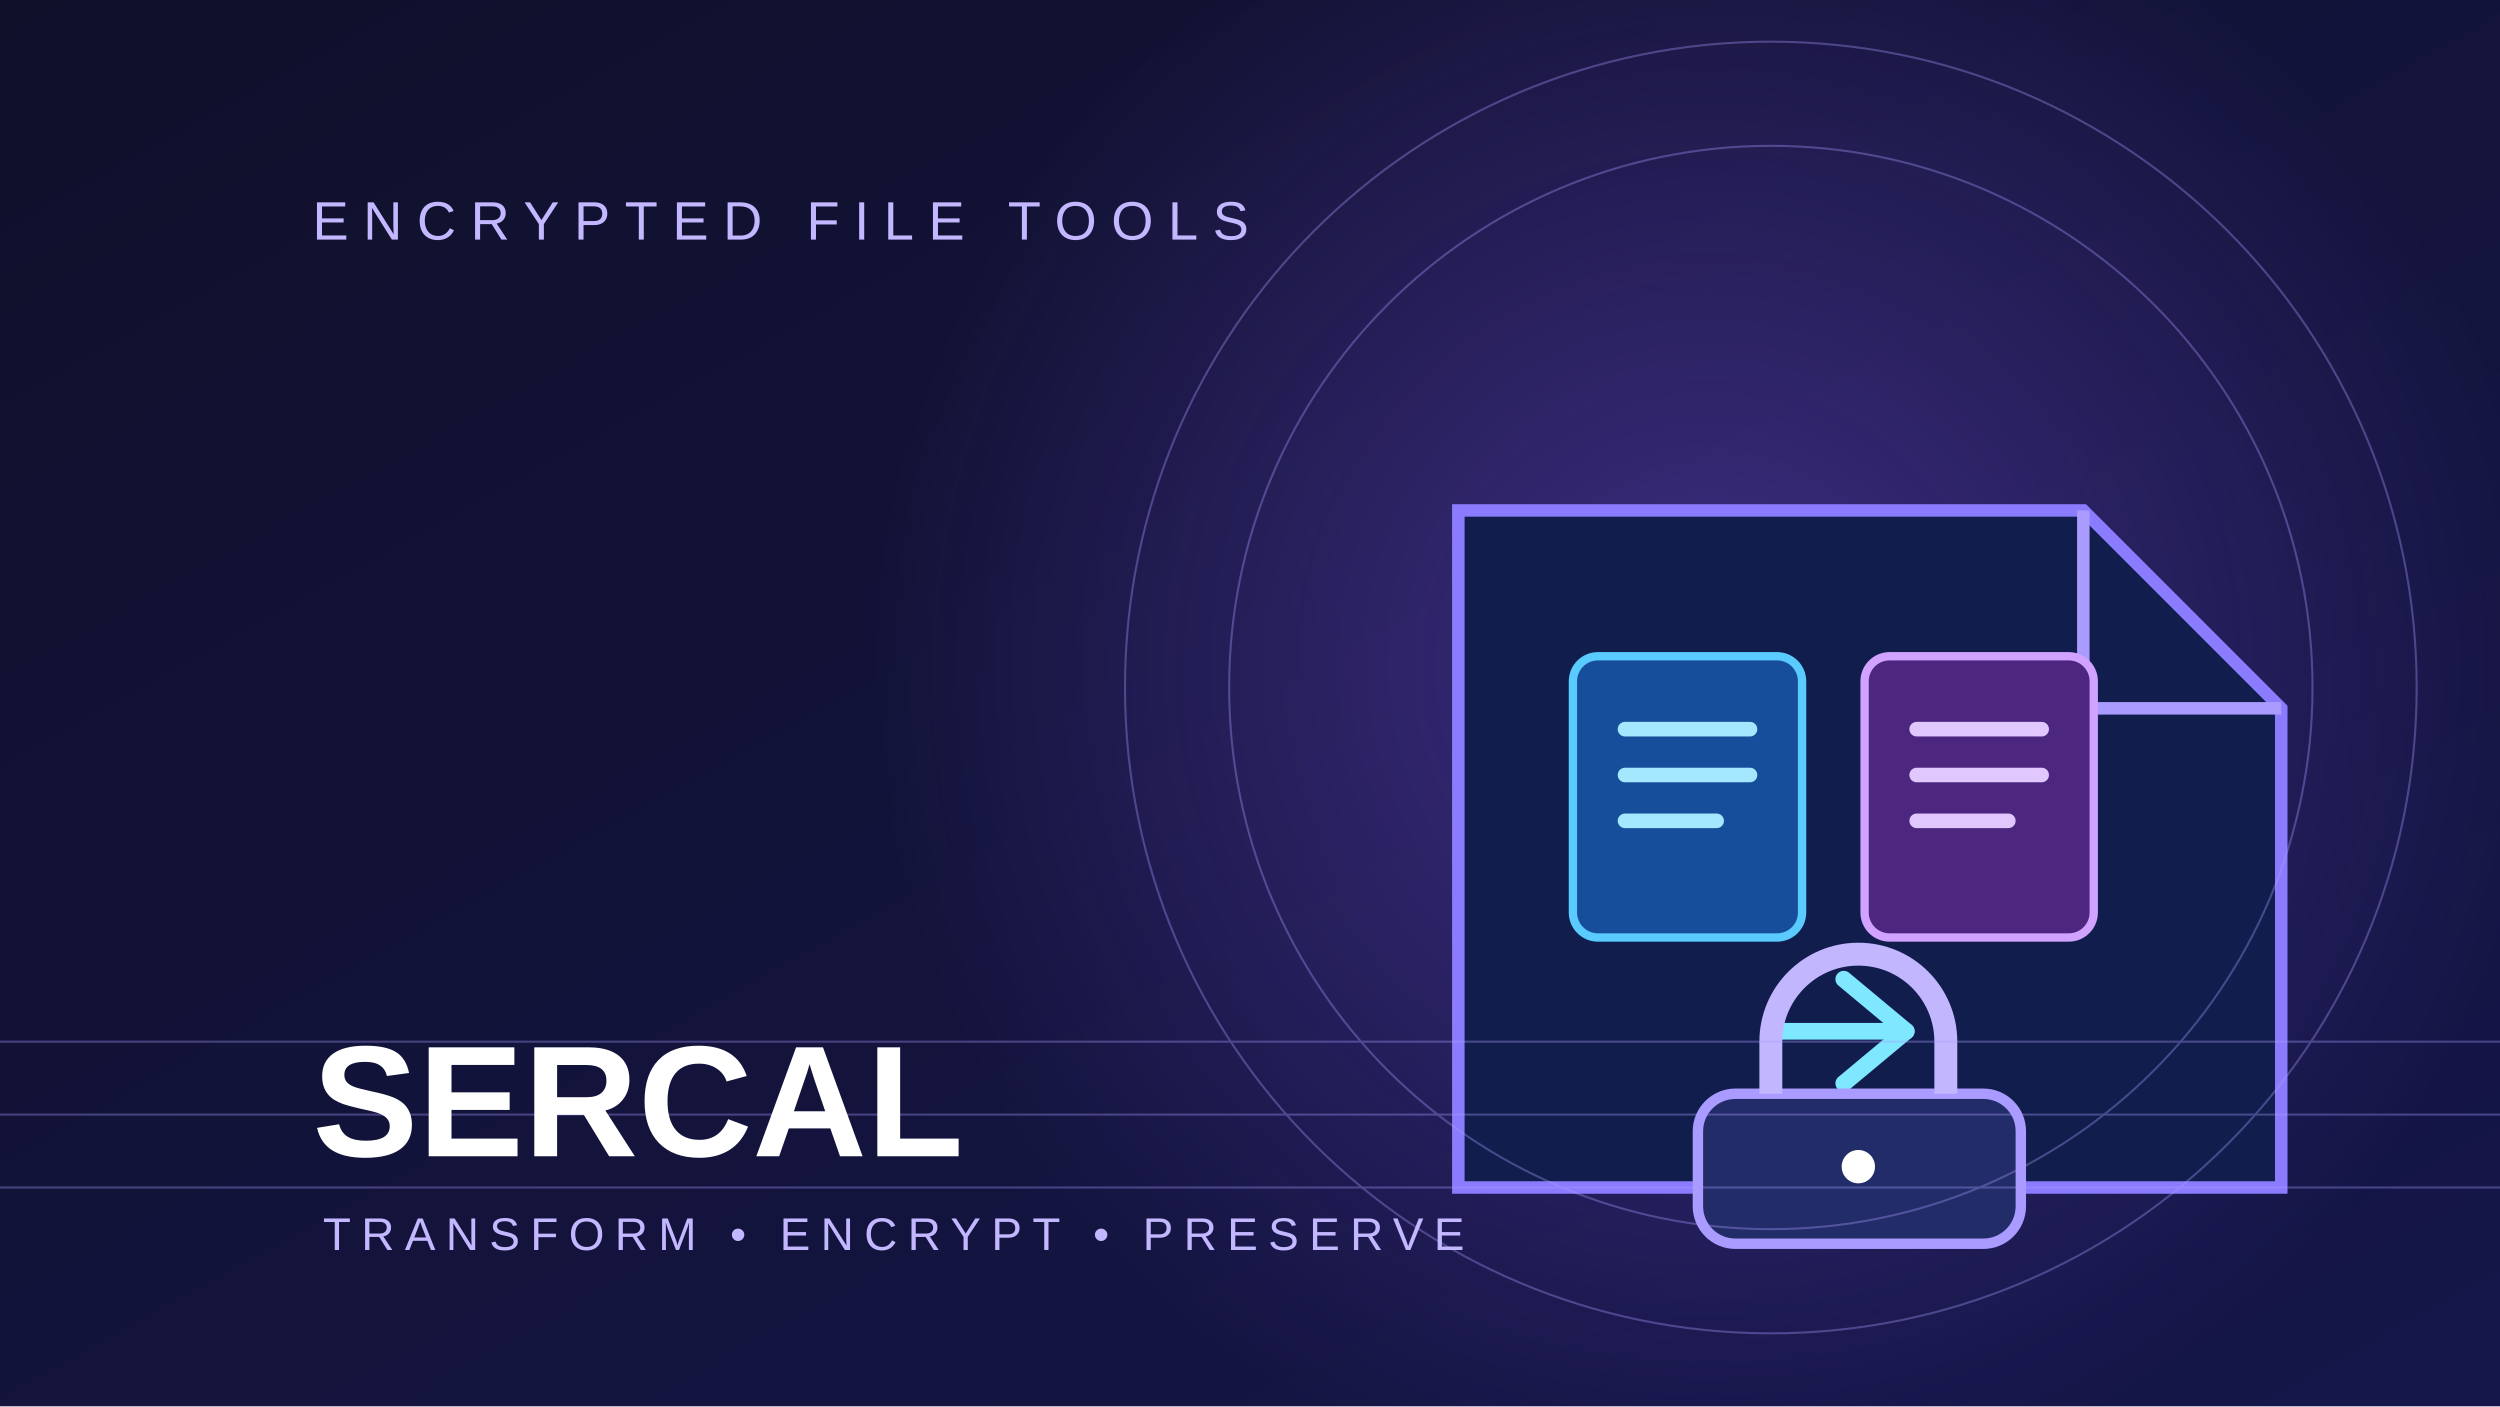
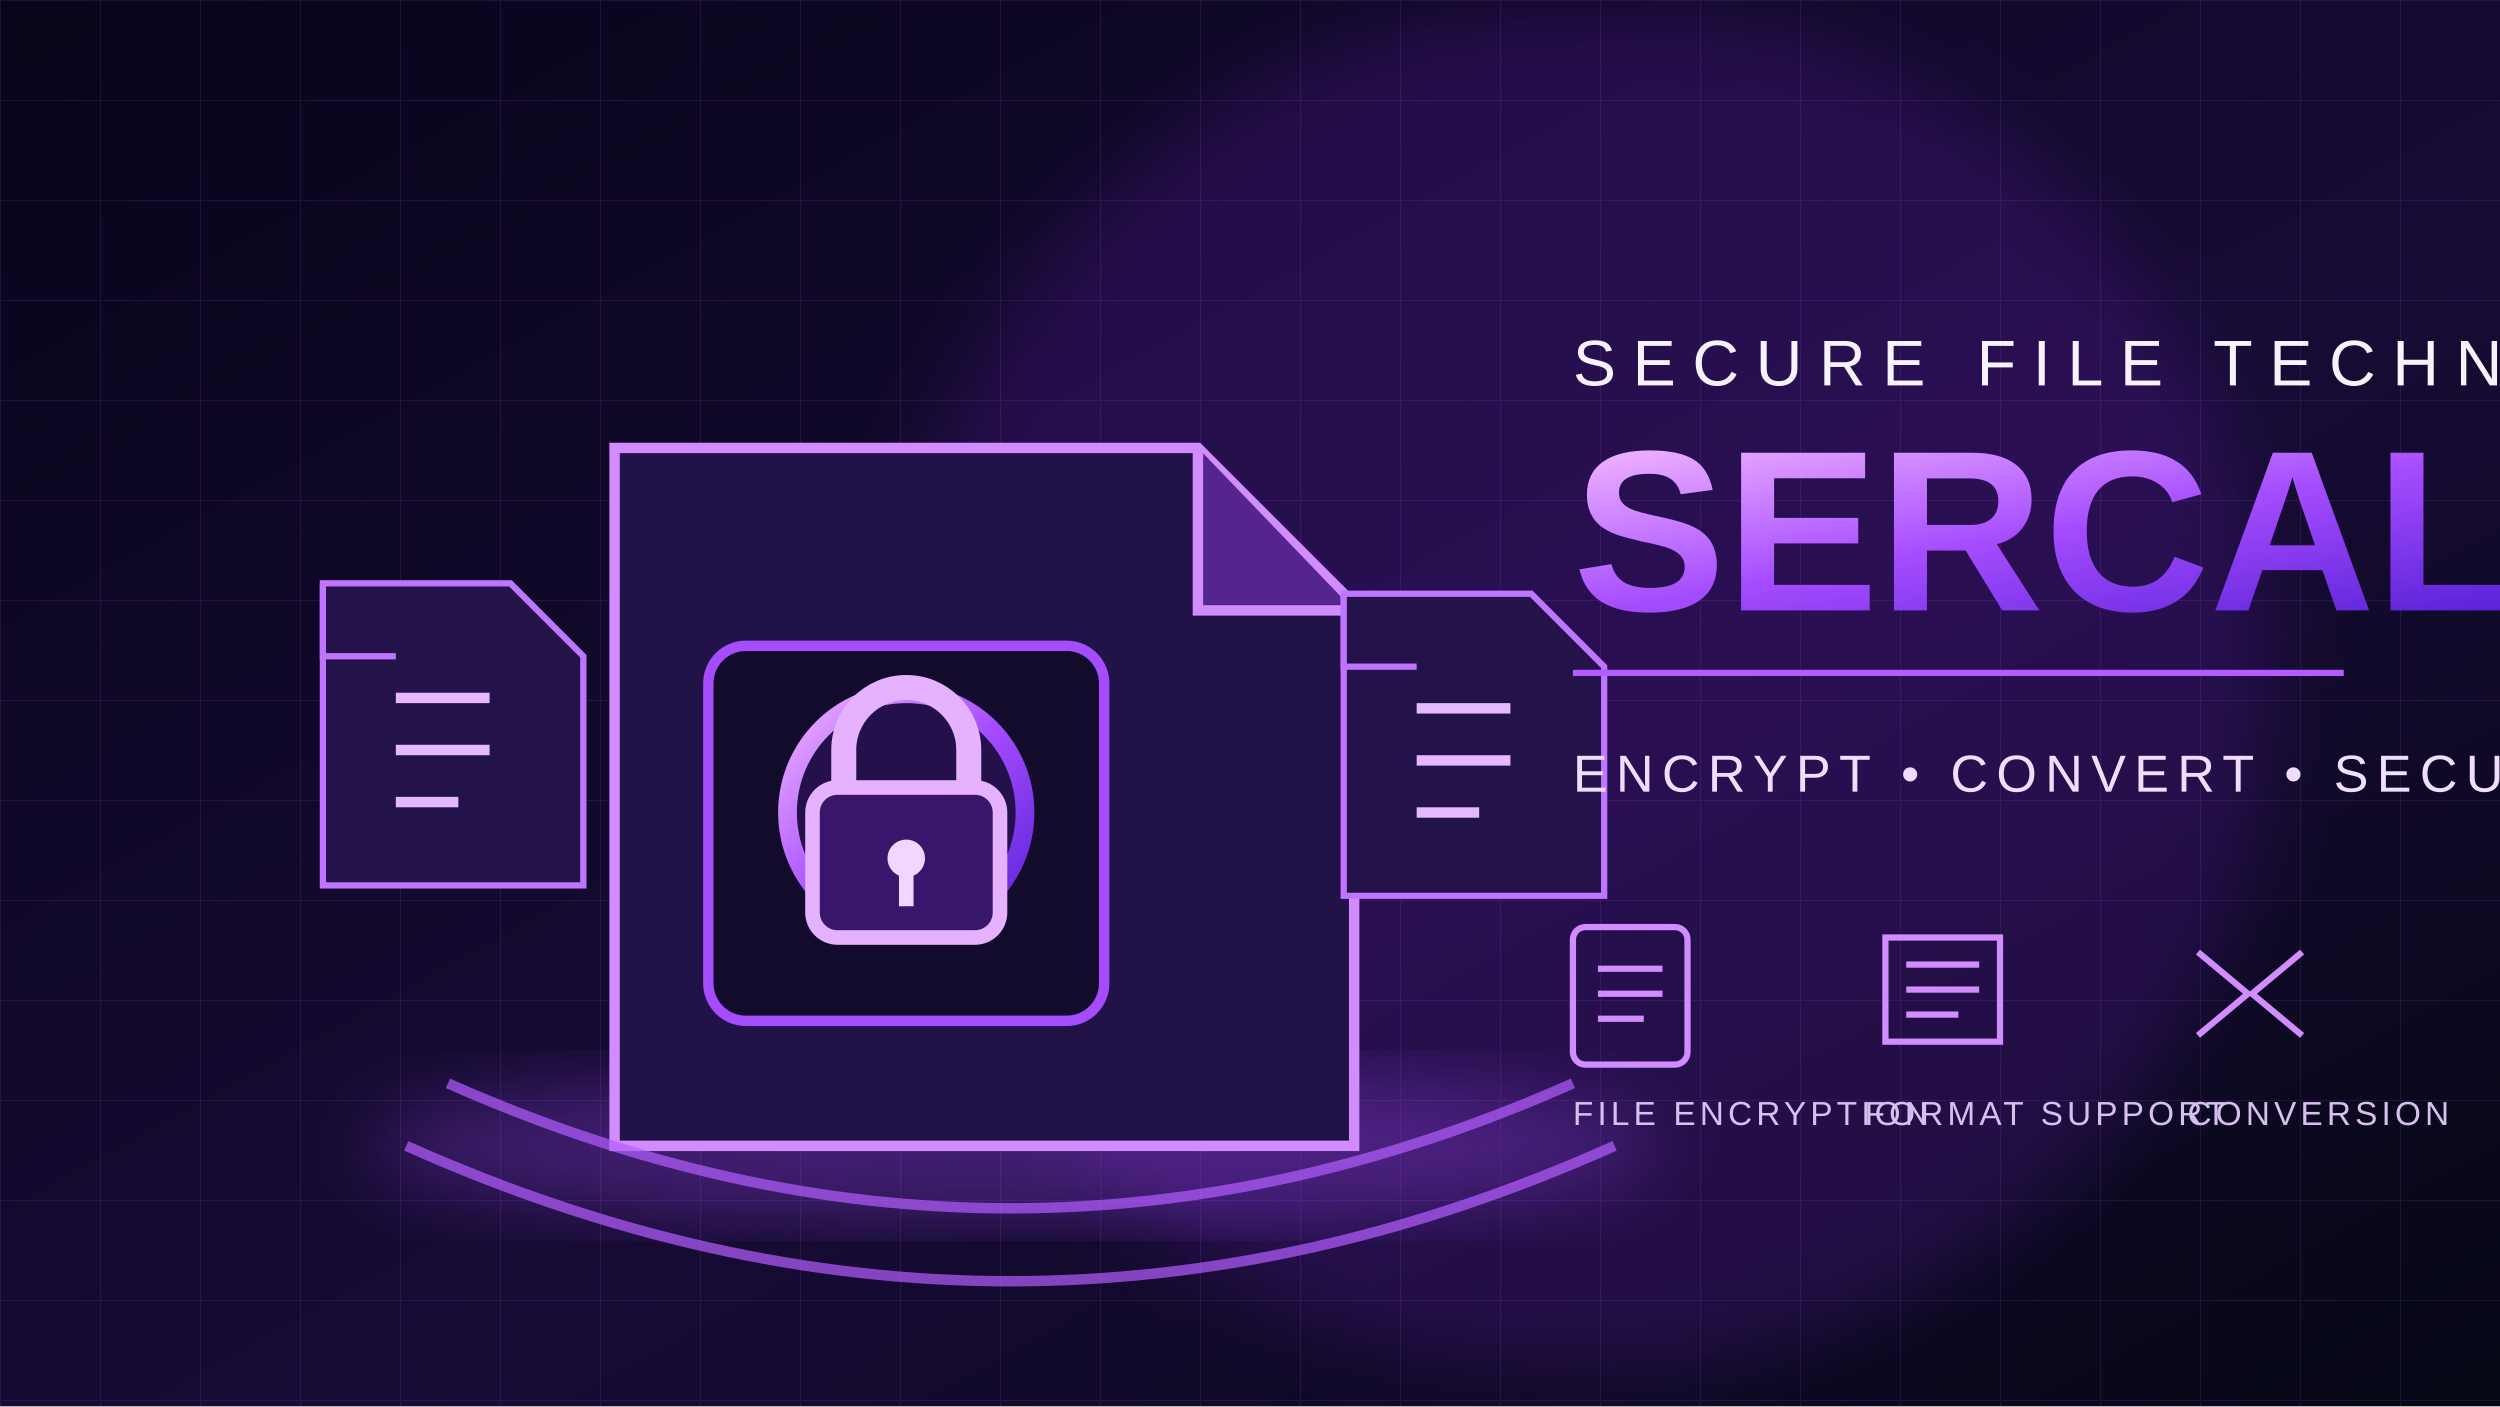
<svg xmlns="http://www.w3.org/2000/svg" viewBox="0 0 1200 675">
  <defs>
    <linearGradient id="bg" x2="1" y2="1">
-       <stop stop-color="#10102b" />
-       <stop offset="1" stop-color="#15164a" />
+       <stop stop-color="#08051a" />
+       <stop offset=".58" stop-color="#170b35" />
+       <stop offset="1" stop-color="#050714" />
    </linearGradient>
-     <radialGradient id="glow">
-       <stop stop-color="#8a5cff" stop-opacity=".36" />
-       <stop offset="1" stop-color="#8a5cff" stop-opacity="0" />
-     </radialGradient>
+     <linearGradient id="violet" x2="1" y2="1">
+       <stop stop-color="#f0b4ff" />
+       <stop offset=".5" stop-color="#a64cff" />
+       <stop offset="1" stop-color="#5922d6" />
+     </linearGradient>
+     <pattern id="grid" width="48" height="48" patternUnits="userSpaceOnUse">
+       <path d="M48 0H0V48" fill="none" stroke="#b35cff" stroke-opacity=".13" />
+     </pattern>
+     <filter id="blur">
+       <feGaussianBlur stdDeviation="18" />
+     </filter>
  </defs>
  <rect width="1200" height="675" fill="url(#bg)" />
-   <circle cx="820" cy="320" r="400" fill="url(#glow)" />
-   <g transform="translate(650 125)">
-     <path d="M50 120h300l95 95v230H50z" fill="#111d4c" stroke="#8b7cff" stroke-width="6" />
-     <path d="M350 120v95h95" fill="none" stroke="#a99bff" stroke-width="6" />
-     <rect x="105" y="190" width="110" height="135" rx="12" fill="#174e9b" stroke="#5acbff" stroke-width="4" />
-     <rect x="245" y="190" width="110" height="135" rx="12" fill="#4d267f" stroke="#d1a2ff" stroke-width="4" />
-     <path d="M130 225h60m-60 22h60m-60 22h44" stroke="#a4e8ff" stroke-width="7" stroke-linecap="round" />
-     <path d="M270 225h60m-60 22h60m-60 22h44" stroke="#e0c8ff" stroke-width="7" stroke-linecap="round" />
-     <path d="M205 370h60" stroke="#7fe7ff" stroke-width="8" stroke-linecap="round" />
-     <path d="M235 345l30 25-30 25" fill="none" stroke="#7fe7ff" stroke-width="8" stroke-linecap="round" stroke-linejoin="round" />
-     <rect x="165" y="400" width="155" height="72" rx="18" fill="#222c68" stroke="#a99bff" stroke-width="5" />
-     <path d="M200 400v-25a42 42 0 0 1 84 0v25" fill="none" stroke="#c2b7ff" stroke-width="11" />
-     <circle cx="242" cy="435" r="8" fill="#fff" />
+   <rect width="1200" height="675" fill="url(#grid)" />
+   <circle cx="760" cy="330" r="330" fill="#922cff" opacity=".15" filter="url(#blur)" />
+   <g transform="translate(135 120)">
+     <ellipse cx="350" cy="430" rx="310" ry="38" fill="#a64cff" opacity=".3" filter="url(#blur)" />
+     <path d="M160 95h280l75 75v260H160Z" fill="#211348" stroke="#d28cff" stroke-width="5" />
+     <path d="M440 95v78h75" fill="#54258c" stroke="#d28cff" stroke-width="5" />
+     <rect x="205" y="190" width="190" height="180" rx="18" fill="#120b2b" stroke="#a64cff" stroke-width="5" />
+     <circle cx="300" cy="270" r="57" fill="#24104b" stroke="url(#violet)" stroke-width="9" />
+     <path d="M270 260v-20a30 30 0 0 1 60 0v20" fill="none" stroke="#e6b2ff" stroke-width="12" />
+     <rect x="255" y="258" width="90" height="72" rx="12" fill="#39156b" stroke="#e6b2ff" stroke-width="7" />
+     <circle cx="300" cy="292" r="9" fill="#f4d5ff" />
+     <path d="M300 300v15" stroke="#f4d5ff" stroke-width="7" />
+     <path d="M80 400Q350 520 620 400M60 430Q350 560 640 430" fill="none" stroke="#b35cff" stroke-width="5" opacity=".7" />
+     <g fill="#24134a" stroke="#bf75ff" stroke-width="3">
+       <path d="M20 160h90l35 35v110H20Z" />
+       <path d="M510 165h90l35 35v110H510Z" />
+       <path d="M20 160v35h35M510 165v35h35" />
+     </g>
+     <g fill="#e5b8ff">
+       <path d="M55 215h45M55 240h45M55 265h30M545 220h45M545 245h45M545 270h30" stroke="#e5b8ff" stroke-width="5" />
+     </g>
  </g>
-   <g fill="none" stroke="#a99bff" opacity=".35">
-     <path d="M0 500H1200M0 535H1200M0 570H1200" />
-     <circle cx="850" cy="330" r="260" />
-     <circle cx="850" cy="330" r="310" />
-   </g>
-   <g fill="#fff">
-     <text x="150" y="115" font-family="Arial,sans-serif" font-size="26" letter-spacing="7" fill="#c3b7ff">ENCRYPTED FILE TOOLS</text>
-     <text x="150" y="555" font-family="Arial,sans-serif" font-size="76" font-weight="700">SERCAL</text>
-     <text x="155" y="600" font-family="Arial,sans-serif" font-size="22" letter-spacing="5" fill="#c3b7ff">TRANSFORM  •  ENCRYPT  •  PRESERVE</text>
+   <g transform="translate(755 185)">
+     <text x="0" y="0" fill="#f8f2ff" font-family="Arial,sans-serif" font-size="31" letter-spacing="8">SECURE FILE TECHNOLOGY</text>
+     <text x="0" y="108" fill="url(#violet)" font-family="Arial,sans-serif" font-size="110" font-weight="700">SERCAL</text>
+     <path d="M0 138h370" stroke="#b45cff" stroke-width="3" />
+     <text x="0" y="195" fill="#f1ddff" font-family="Arial,sans-serif" font-size="25" letter-spacing="4">ENCRYPT  •  CONVERT  •  SECURE</text>
+     <g transform="translate(0 260)" fill="none" stroke="#d28cff" stroke-width="3">
+       <rect x="0" y="0" width="55" height="66" rx="6" />
+       <path d="M12 20h31M12 32h31M12 44h22" />
+       <path d="M150 5h55v50h-55zM160 18h35M160 30h35M160 42h25" />
+       <path d="m300 12 24 20-24 20M350 12l-24 20 24 20" />
+     </g>
+     <g fill="#d8c0ee" font-family="Arial,sans-serif" font-size="16" letter-spacing="2">
+       <text x="0" y="355">FILE ENCRYPTION</text>
+       <text x="140" y="355">FORMAT SUPPORT</text>
+       <text x="295" y="355">CONVERSION</text>
+     </g>
  </g>
</svg>
